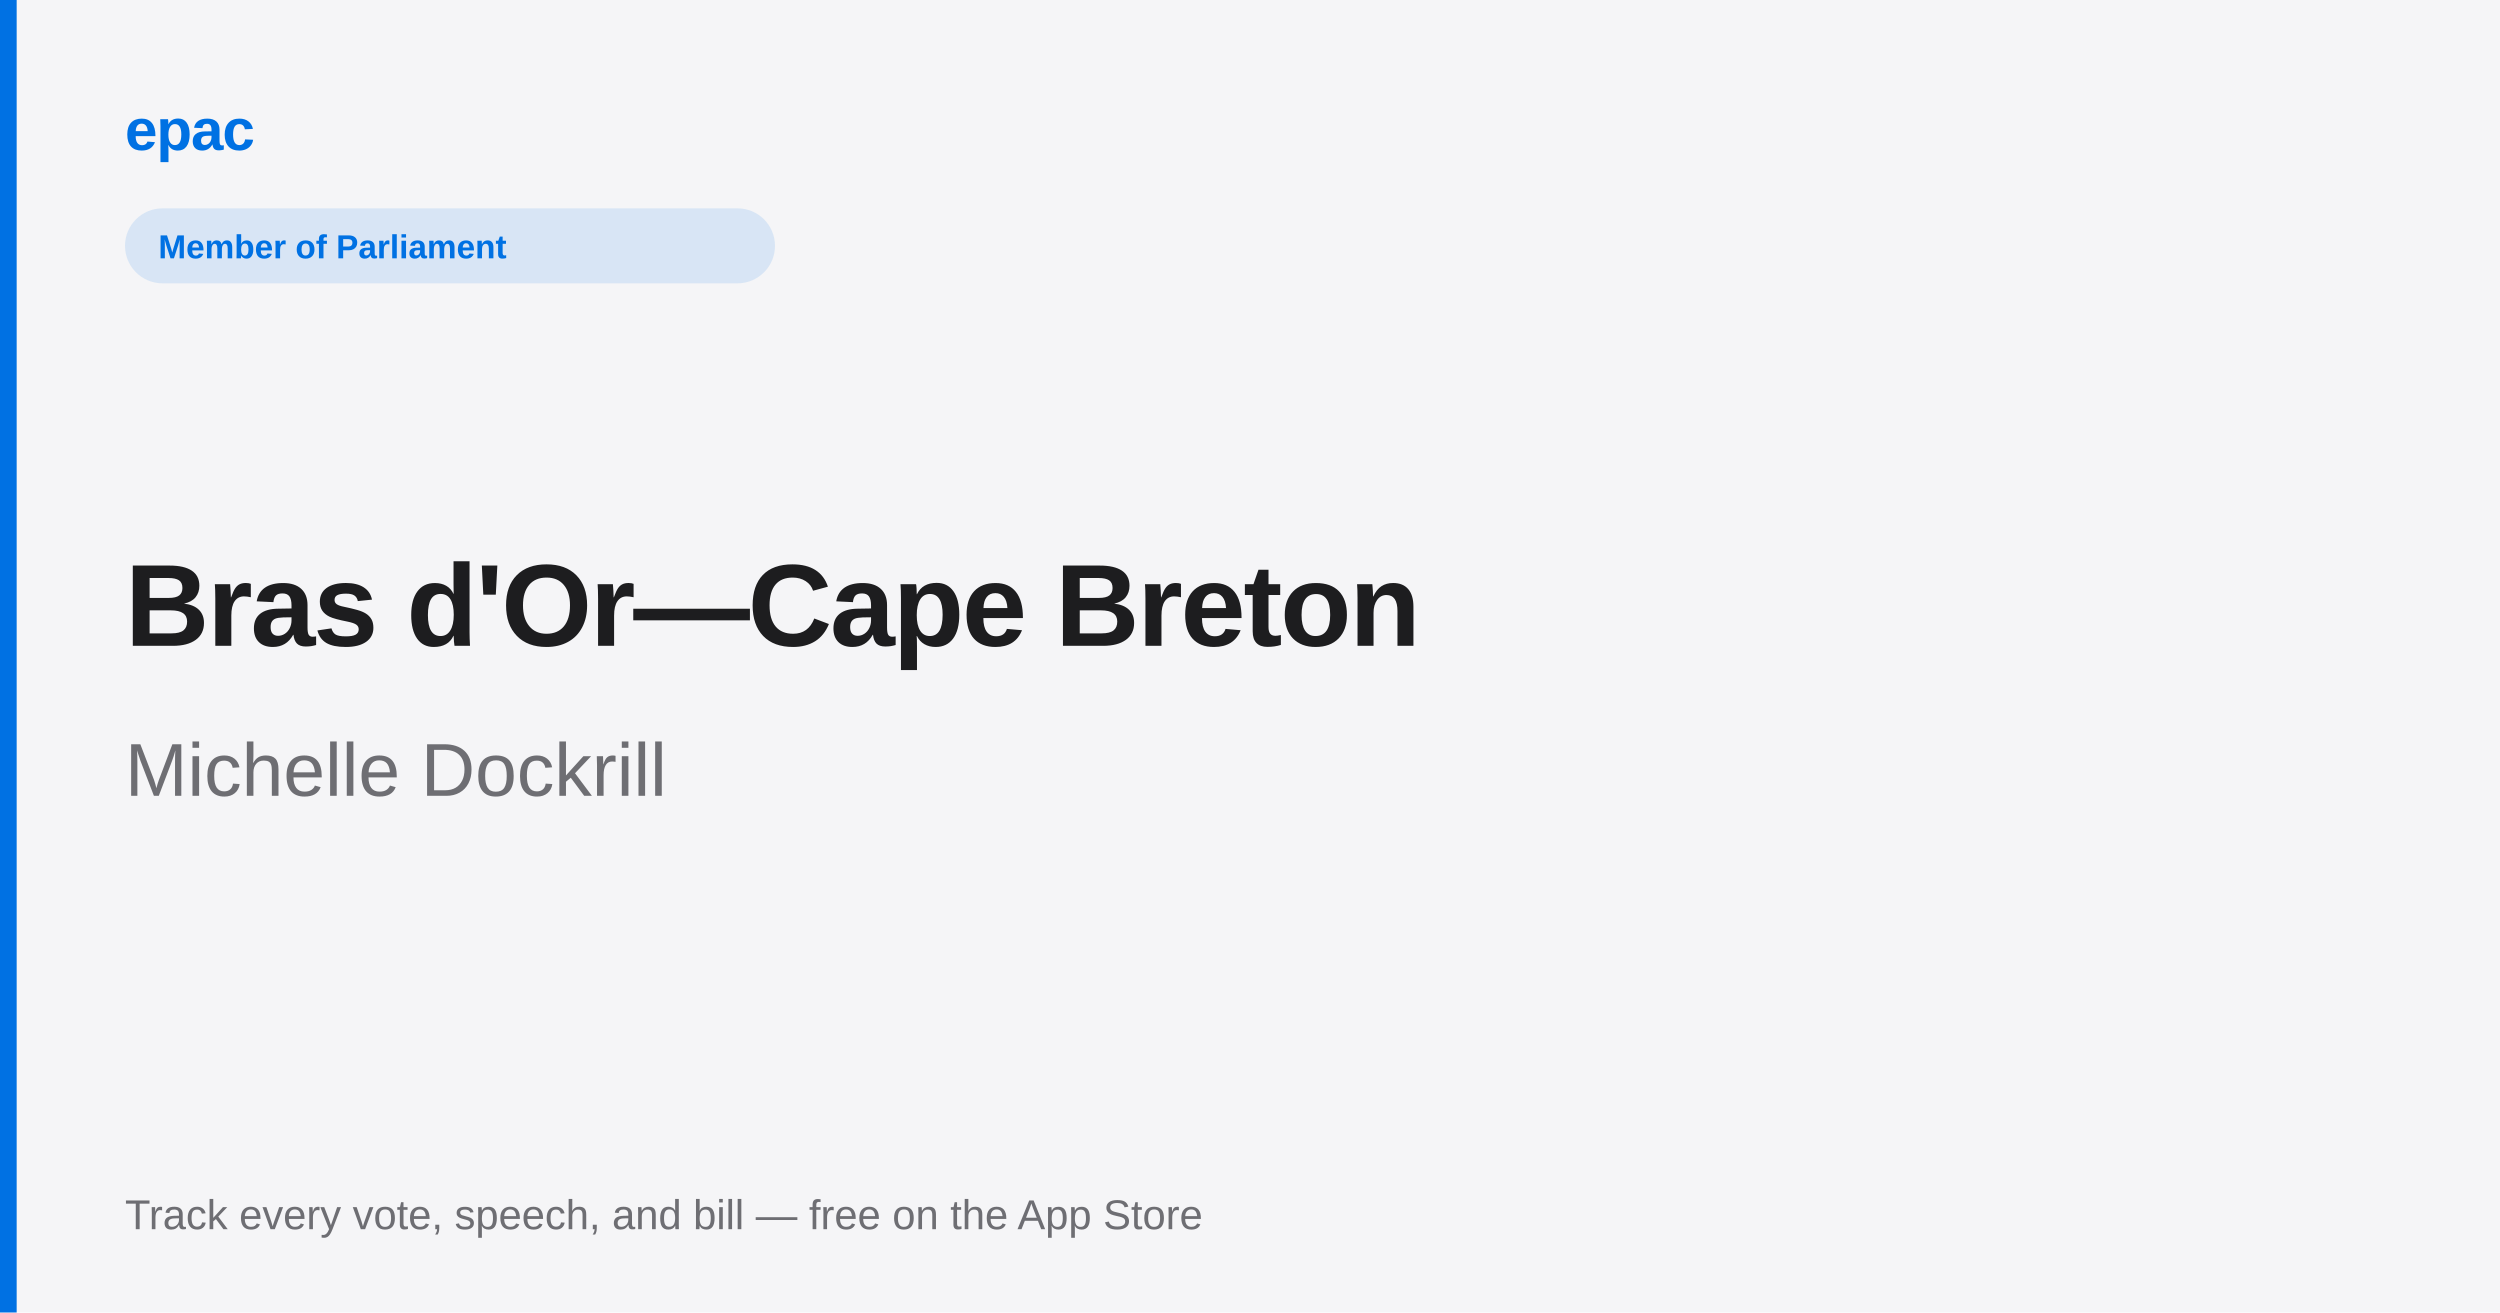
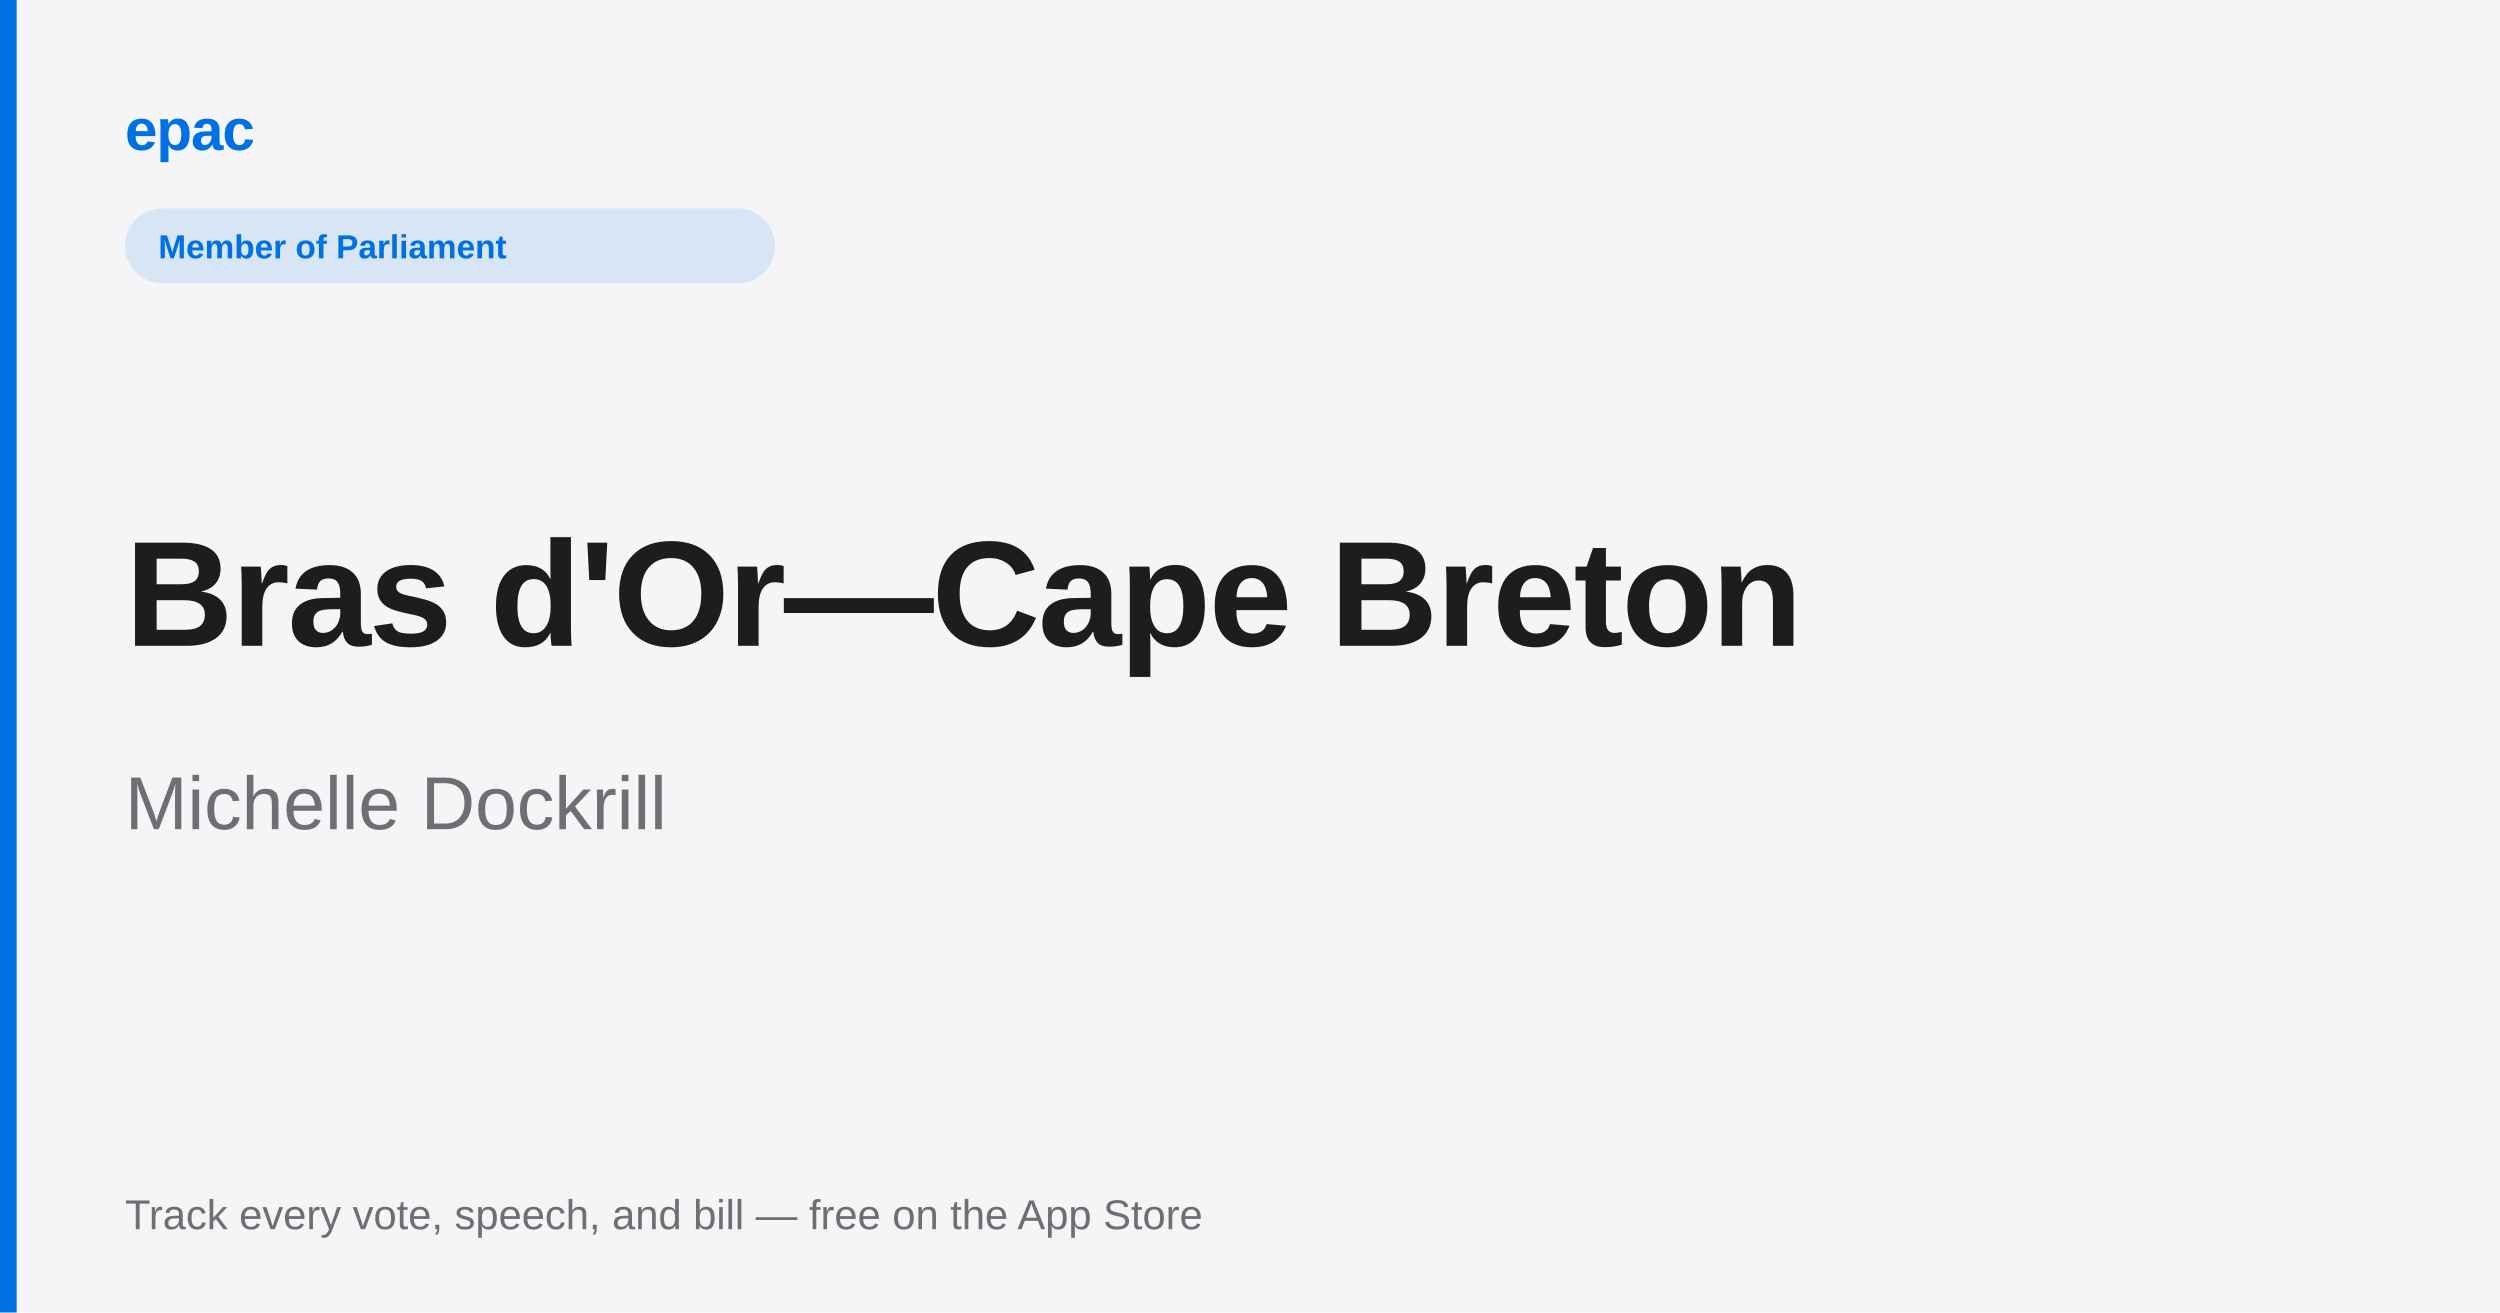
<svg xmlns="http://www.w3.org/2000/svg" width="1200" height="630" viewBox="0 0 1200 630">
  <rect width="1200" height="630" fill="#f5f5f7" />
  <rect x="0" y="0" width="8" height="630" fill="#0071e3" />
  <text x="60" y="72" font-family="system-ui,-apple-system,Helvetica Neue,Arial,sans-serif" font-size="28" font-weight="700" fill="#0071e3" letter-spacing="-0.5">epac</text>
  <rect x="60" y="100" width="312" height="36" rx="18" fill="#0071e3" opacity="0.12" />
  <text x="76" y="124" font-family="system-ui,-apple-system,Helvetica Neue,Arial,sans-serif" font-size="16" font-weight="600" fill="#0071e3">Member of Parliament</text>
-   <text x="60" y="310" font-family="system-ui,-apple-system,Helvetica Neue,Arial,sans-serif" font-size="56" font-weight="700" fill="#1d1d1f" letter-spacing="-1">Bras d'Or—Cape Breton</text>
-   <text x="60" y="382" font-family="system-ui,-apple-system,Helvetica Neue,Arial,sans-serif" font-size="36" font-weight="400" fill="#6e6e73">Michelle Dockrill</text>
+   <text x="60" y="310" font-family="system-ui,-apple-system,Helvetica Neue,Arial,sans-serif" font-size="72" font-weight="700" fill="#1d1d1f" letter-spacing="-1">Bras d'Or—Cape Breton</text>
+   <text x="60" y="398" font-family="system-ui,-apple-system,Helvetica Neue,Arial,sans-serif" font-size="36" font-weight="400" fill="#6e6e73">Michelle Dockrill</text>
  <text x="60" y="590" font-family="system-ui,-apple-system,Helvetica Neue,Arial,sans-serif" font-size="20" font-weight="400" fill="#6e6e73">Track every vote, speech, and bill — free on the App Store</text>
</svg>
